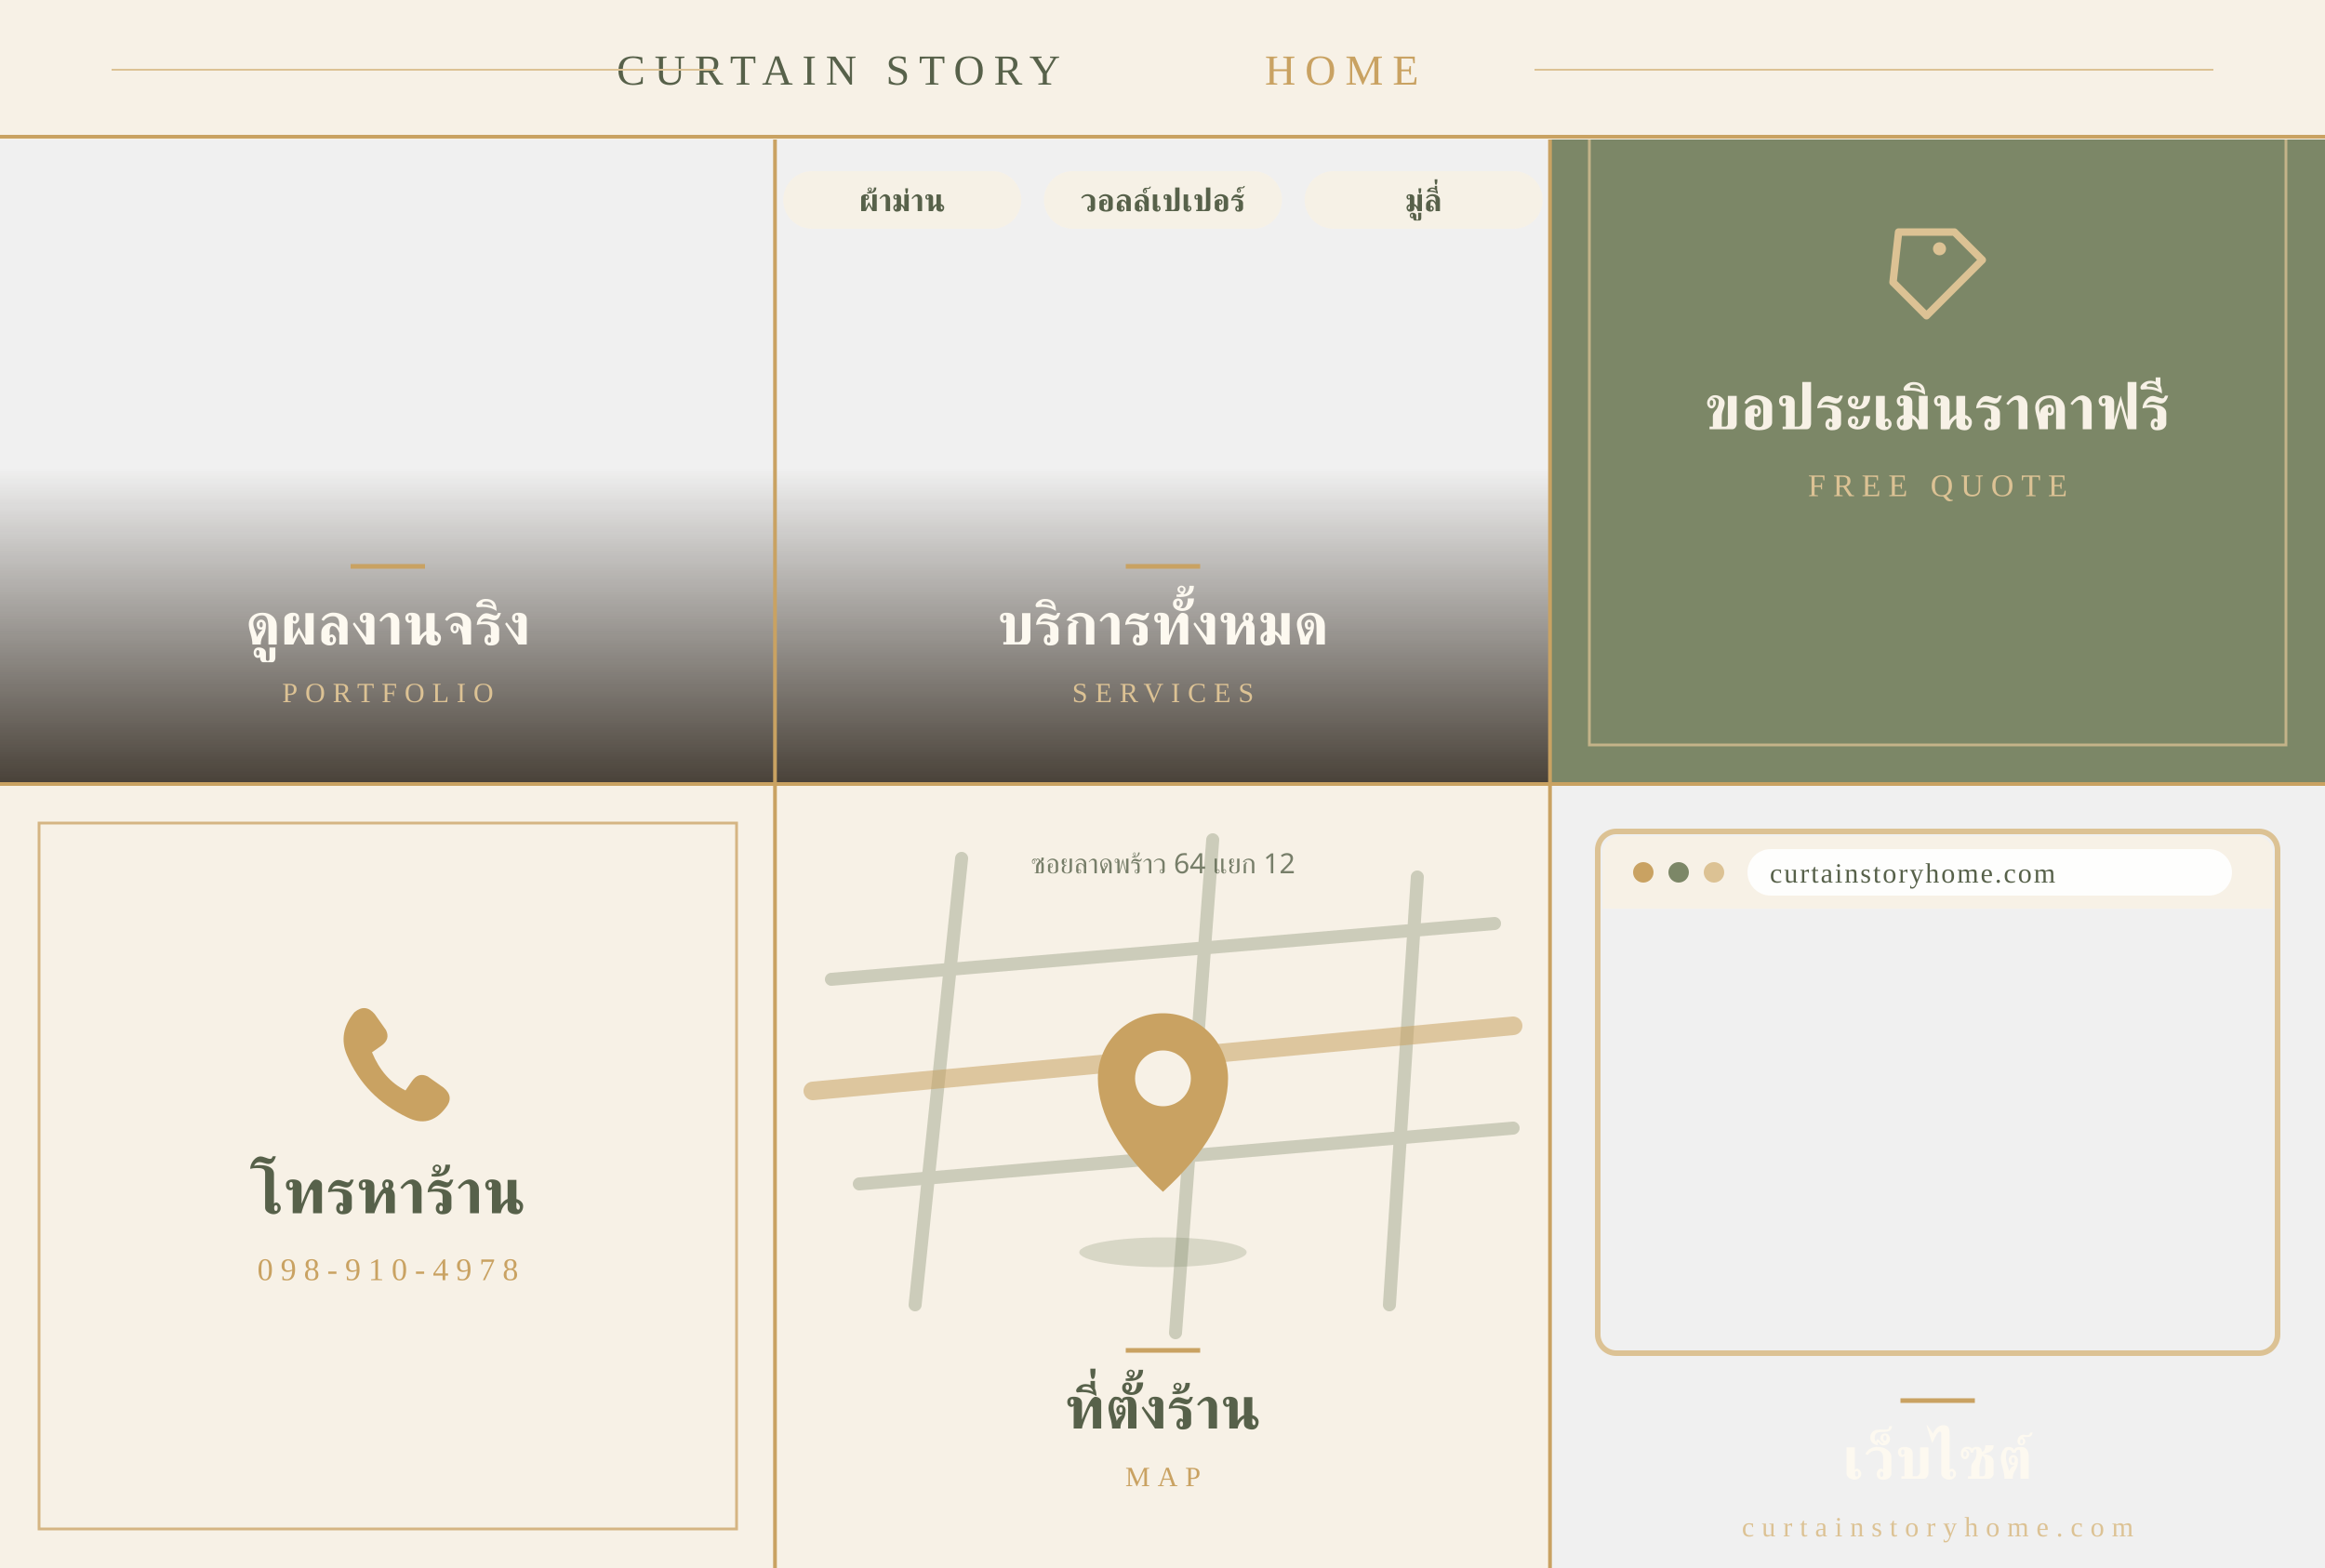
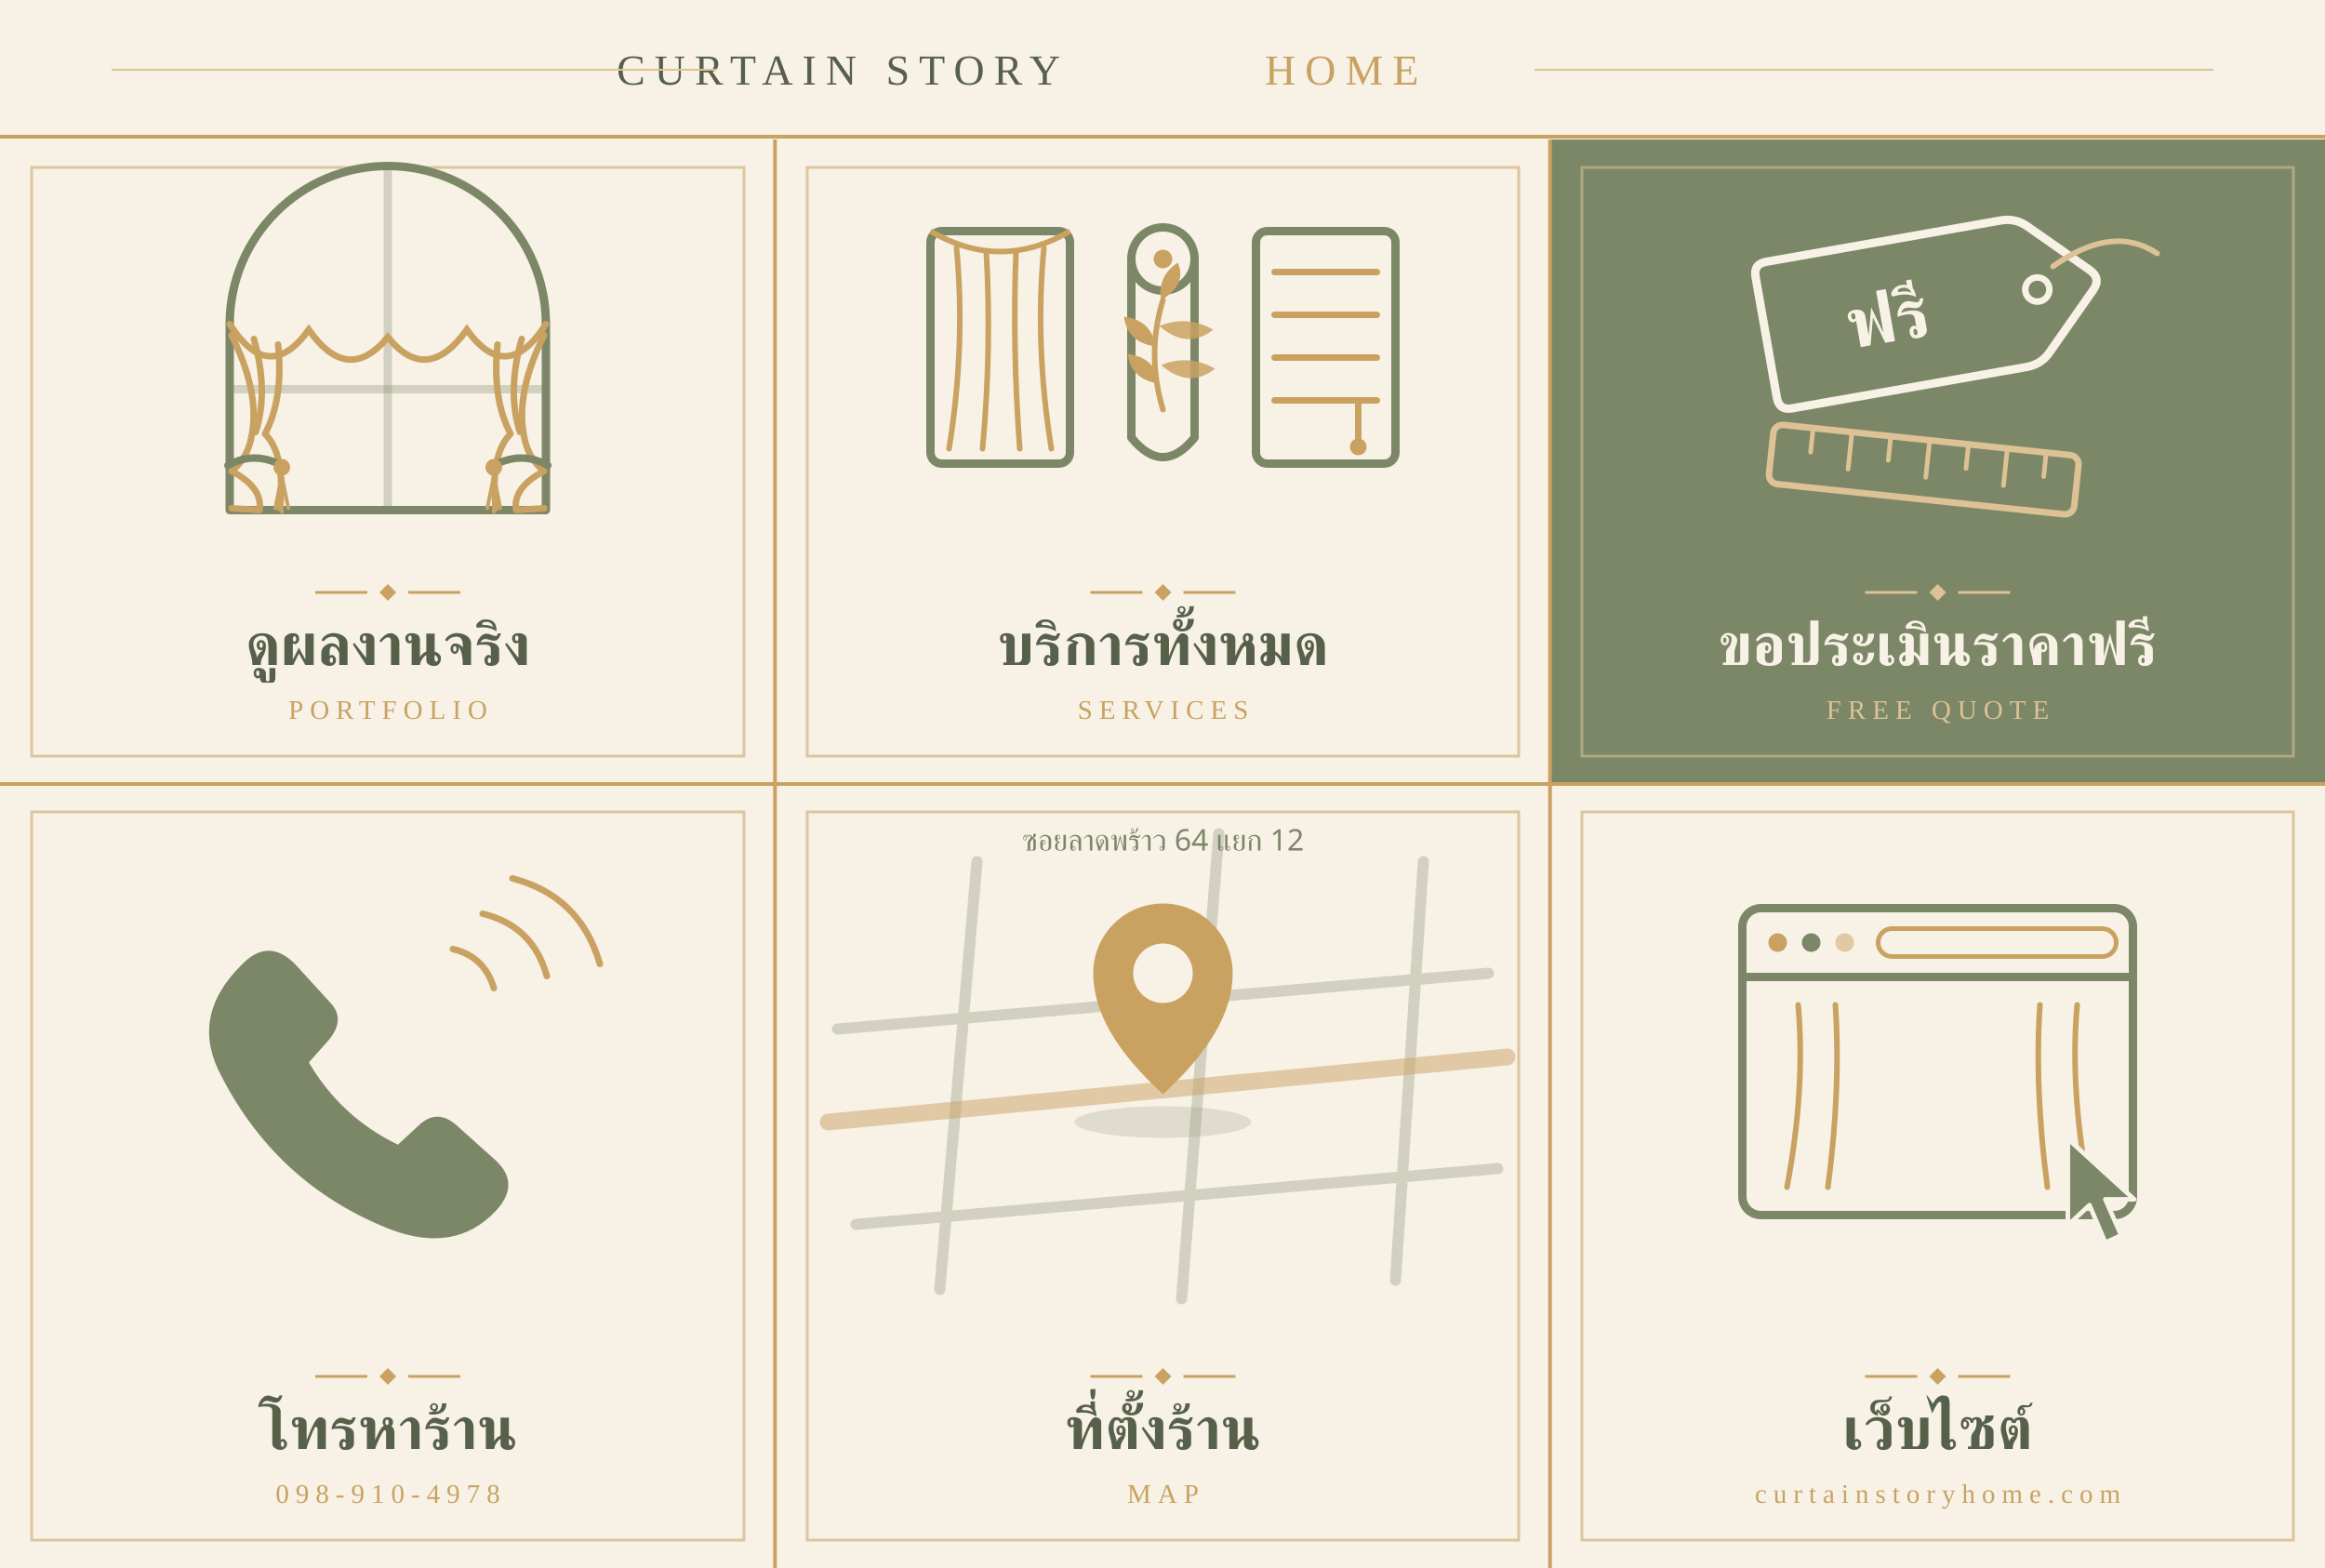
<svg xmlns="http://www.w3.org/2000/svg" width="2500" height="1686">
-   <defs>
-     <linearGradient id="fade0" x1="0" y1="0" x2="0" y2="1">
-       <stop offset="0" stop-color="#241b10" stop-opacity="0" />
-       <stop offset="1" stop-color="#241b10" stop-opacity="0.82" />
-     </linearGradient>
-     <linearGradient id="fade1" x1="0" y1="0" x2="0" y2="1">
-       <stop offset="0" stop-color="#241b10" stop-opacity="0" />
-       <stop offset="1" stop-color="#241b10" stop-opacity="0.82" />
-     </linearGradient>
-     <linearGradient id="fade2" x1="0" y1="0" x2="0" y2="1">
-       <stop offset="0" stop-color="#241b10" stop-opacity="0" />
-       <stop offset="1" stop-color="#241b10" stop-opacity="0.82" />
-     </linearGradient>
-     <linearGradient id="fade3" x1="0" y1="0" x2="0" y2="1">
-       <stop offset="0" stop-color="#241b10" stop-opacity="0" />
-       <stop offset="1" stop-color="#241b10" stop-opacity="0.82" />
-     </linearGradient>
-     <linearGradient id="fade4" x1="0" y1="0" x2="0" y2="1">
-       <stop offset="0" stop-color="#241b10" stop-opacity="0" />
-       <stop offset="1" stop-color="#241b10" stop-opacity="0.82" />
-     </linearGradient>
-     <linearGradient id="fade5" x1="0" y1="0" x2="0" y2="1">
-       <stop offset="0" stop-color="#241b10" stop-opacity="0" />
-       <stop offset="1" stop-color="#241b10" stop-opacity="0.82" />
-     </linearGradient>
-   </defs>
-   <rect x="0" y="503" width="834" height="340" fill="url(#fade0)" />
-   <line x1="377" y1="609" x2="457" y2="609" stroke="#c9a262" stroke-width="5" />
-   <text x="417" y="693" font-family="'Leelawadee UI', Tahoma, 'Segoe UI', sans-serif" font-size="64" font-weight="700" fill="#fdf9f0" text-anchor="middle">ดูผลงานจริง</text>
-   <text x="417" y="755" font-family="Georgia, 'Times New Roman', serif" font-size="30" letter-spacing="8" fill="#dcc294" text-anchor="middle">PORTFOLIO</text>
-   <rect x="842.167" y="184" width="256" height="62" rx="31" fill="#f7f1e6" opacity="0.94" />
-   <text x="970.167" y="227" font-family="'Leelawadee UI', Tahoma, 'Segoe UI', sans-serif" font-size="34" font-weight="700" fill="#57614a" text-anchor="middle">ผ้าม่าน</text>
-   <rect x="1122.5" y="184" width="256" height="62" rx="31" fill="#f7f1e6" opacity="0.94" />
-   <text x="1250.5" y="227" font-family="'Leelawadee UI', Tahoma, 'Segoe UI', sans-serif" font-size="34" font-weight="700" fill="#57614a" text-anchor="middle">วอลล์เปเปอร์</text>
-   <rect x="1402.833" y="184" width="256" height="62" rx="31" fill="#f7f1e6" opacity="0.94" />
-   <text x="1530.833" y="227" font-family="'Leelawadee UI', Tahoma, 'Segoe UI', sans-serif" font-size="34" font-weight="700" fill="#57614a" text-anchor="middle">มู่ลี่</text>
-   <rect x="834" y="503" width="833" height="340" fill="url(#fade1)" />
-   <line x1="1210.5" y1="609" x2="1290.5" y2="609" stroke="#c9a262" stroke-width="5" />
-   <text x="1250.5" y="693" font-family="'Leelawadee UI', Tahoma, 'Segoe UI', sans-serif" font-size="64" font-weight="700" fill="#fdf9f0" text-anchor="middle">บริการทั้งหมด</text>
-   <text x="1250.5" y="755" font-family="Georgia, 'Times New Roman', serif" font-size="30" letter-spacing="8" fill="#dcc294" text-anchor="middle">SERVICES</text>
+   <rect x="0" y="0" width="834" height="843" fill="#f7f1e6" />
+   <rect x="34" y="180" width="766" height="633" fill="none" stroke="#c9a262" stroke-width="3" opacity="0.55" />
+   <g fill="none" stroke="#7c8767" stroke-width="9" stroke-linejoin="round">
+     <path d="M247 548.5 L247 348.5 a170 170 0 0 1 340 0 L587 548.5 Z" />
+     <line x1="417" y1="182.5" x2="417" y2="548.5" opacity="0.3" />
+     <line x1="247" y1="418.5" x2="587" y2="418.5" opacity="0.3" />
+   </g>
+   <path d="M247 348.5 q42 66 85 6 q42 60 85 8 q42 52 85 -8 q43 60 85 -6" fill="none" stroke="#c9a262" stroke-width="7" stroke-linecap="round" />
+   <g fill="none" stroke="#c9a262" stroke-width="7" stroke-linecap="round" stroke-linejoin="round">
+     <path d="M249 360.5 q30 60 22 106 q-4 26 -22 40 q34 18 30 42 L249 546.5" />
+     <path d="M299 370.5 q6 58 -14 96 q22 22 16 80" />
+     <path d="M273 364.5 q16 56 2 100" />
+     <path d="M585 360.5 q-30 60 -22 106 q4 26 22 40 q-34 18 -30 42 L585 546.5" />
+     <path d="M535 370.5 q-6 58 14 96 q-22 22 -16 80" />
+     <path d="M561 364.5 q-16 56 -2 100" />
+   </g>
+   <path d="M245 500.5 q28 -16 58 0" fill="none" stroke="#7c8767" stroke-width="8" stroke-linecap="round" />
+   <path d="M589 500.5 q-28 -16 -58 0" fill="none" stroke="#7c8767" stroke-width="8" stroke-linecap="round" />
+   <circle cx="303" cy="502.5" r="9" fill="#c9a262" />
+   <g stroke="#c9a262" stroke-width="4" stroke-linecap="round">
+     <line x1="303" y1="511.5" x2="296" y2="546.5" />
+     <line x1="303" y1="511.5" x2="303" y2="550.5" />
+     <line x1="303" y1="511.5" x2="310" y2="546.5" />
+   </g>
+   <circle cx="531" cy="502.5" r="9" fill="#c9a262" />
+   <g stroke="#c9a262" stroke-width="4" stroke-linecap="round">
+     <line x1="531" y1="511.5" x2="524" y2="546.5" />
+     <line x1="531" y1="511.5" x2="531" y2="550.5" />
+     <line x1="531" y1="511.5" x2="538" y2="546.5" />
+   </g>
+   <line x1="339" y1="637" x2="395" y2="637" stroke="#c9a262" stroke-width="3" />
+   <line x1="439" y1="637" x2="495" y2="637" stroke="#c9a262" stroke-width="3" />
+   <path d="M417 628 L426 637 L417 646 L408 637 Z" fill="#c9a262" />
+   <text x="417" y="715" font-family="'Leelawadee UI', Tahoma, 'Segoe UI', sans-serif" font-size="64" font-weight="700" fill="#57614a" text-anchor="middle">ดูผลงานจริง</text>
+   <text x="417" y="773" font-family="Georgia, 'Times New Roman', serif" font-size="29" letter-spacing="7" fill="#c9a262" text-anchor="middle">PORTFOLIO</text>
+   <rect x="834" y="0" width="833" height="843" fill="#f7f1e6" />
+   <rect x="868" y="180" width="765" height="633" fill="none" stroke="#c9a262" stroke-width="3" opacity="0.55" />
+   <rect x="1000.5" y="248.5" width="150" height="250" rx="12" fill="none" stroke="#7c8767" stroke-width="9" />
+   <path d="M1000.5 248.5 q75 44 150 0" fill="none" stroke="#c9a262" stroke-width="6" />
+   <g fill="none" stroke="#c9a262" stroke-width="6" stroke-linecap="round">
+     <path d="M1028.5 266.5 q10 104 -8 216" />
+     <path d="M1060.5 270.5 q6 104 -4 212" />
+     <path d="M1092.5 270.5 q-4 104 4 212" />
+     <path d="M1122.5 266.5 q-10 104 8 216" />
+   </g>
+   <g fill="none" stroke="#7c8767" stroke-width="9" stroke-linejoin="round">
+     <circle cx="1250.5" cy="278.5" r="34" />
+     <path d="M1216.5 278.5 L1216.5 470.5 q34 42 68 0 L1284.5 278.5" />
+   </g>
+   <circle cx="1250.5" cy="278.5" r="10" fill="#c9a262" />
+   <path d="M1250.5 440.5 q-18 -60 0 -118" fill="none" stroke="#c9a262" stroke-width="6" stroke-linecap="round" />
+   <g fill="#c9a262">
+     <path d="M1246.5 412.5 q-30 -4 -34 -32 q30 4 34 32 Z" />
+     <path d="M1242.5 372.5 q-30 -4 -34 -32 q30 4 34 32 Z" />
+     <path d="M1248.5 392.5 q30 -12 58 4 q-28 22 -58 -4 Z" opacity="0.85" />
+     <path d="M1246.5 350.5 q30 -12 58 4 q-28 22 -58 -4 Z" opacity="0.85" />
+     <path d="M1248.5 322.5 q-4 -26 18 -40 q10 24 -18 40 Z" />
+   </g>
+   <rect x="1350.5" y="248.5" width="150" height="250" rx="12" fill="none" stroke="#7c8767" stroke-width="9" />
+   <g stroke="#c9a262" stroke-width="7" stroke-linecap="round">
+     <line x1="1370.5" y1="292.5" x2="1480.5" y2="292.5" />
+     <line x1="1370.5" y1="338.5" x2="1480.5" y2="338.5" />
+     <line x1="1370.5" y1="384.5" x2="1480.5" y2="384.5" />
+     <line x1="1370.5" y1="430.5" x2="1480.5" y2="430.5" />
+     <line x1="1460.5" y1="430.5" x2="1460.5" y2="470.5" />
+   </g>
+   <circle cx="1460.5" cy="480.5" r="9" fill="#c9a262" />
+   <line x1="1172.5" y1="637" x2="1228.5" y2="637" stroke="#c9a262" stroke-width="3" />
+   <line x1="1272.5" y1="637" x2="1328.5" y2="637" stroke="#c9a262" stroke-width="3" />
+   <path d="M1250.5 628 L1259.5 637 L1250.5 646 L1241.5 637 Z" fill="#c9a262" />
+   <text x="1250.5" y="715" font-family="'Leelawadee UI', Tahoma, 'Segoe UI', sans-serif" font-size="64" font-weight="700" fill="#57614a" text-anchor="middle">บริการทั้งหมด</text>
+   <text x="1250.5" y="773" font-family="Georgia, 'Times New Roman', serif" font-size="29" letter-spacing="7" fill="#c9a262" text-anchor="middle">SERVICES</text>
  <rect x="1667" y="0" width="833" height="843" fill="#7c8767" />
-   <rect x="1709" y="42" width="749" height="759" fill="none" stroke="#dcc294" stroke-width="3" opacity="0.75" />
-   <path d="M2041.5 249.5 L2101.5 249.5 L2131.5 279.5 L2071.5 339.5 L2035.5 303.5 Z" fill="none" stroke="#dcc294" stroke-width="8" stroke-linejoin="round" />
-   <circle cx="2085.5" cy="267.5" r="7" fill="#dcc294" />
-   <text x="2083.5" y="461.5" font-family="'Leelawadee UI', Tahoma, 'Segoe UI', sans-serif" font-size="68" font-weight="700" fill="#f7f1e6" text-anchor="middle">ขอประเมินราคาฟรี</text>
-   <text x="2083.5" y="533.5" font-family="Georgia, 'Times New Roman', serif" font-size="34" letter-spacing="8" fill="#dcc294" text-anchor="middle">FREE QUOTE</text>
+   <rect x="1701" y="180" width="765" height="633" fill="none" stroke="#dcc294" stroke-width="3" opacity="0.55" />
+   <g transform="rotate(-10 2083.5 348.5)">
+     <path d="M1913.5 250.5 L2169.5 250.5 q16 0 27 11 l58 58 q11 11 0 22 l-58 58 q-11 11 -27 11 L1913.5 410.5 q-14 0 -14 -14 L1899.5 264.5 q0 -14 14 -14 Z" fill="none" stroke="#f7f1e6" stroke-width="9" stroke-linejoin="round" />
+     <circle cx="2195.5" cy="330.5" r="13" fill="none" stroke="#f7f1e6" stroke-width="7" />
+     <text x="2031.5" y="358.5" font-family="'Leelawadee UI', Tahoma, 'Segoe UI', sans-serif" font-size="76" font-weight="700" fill="#f7f1e6" text-anchor="middle">ฟรี</text>
+   </g>
+   <path d="M2207.5 286.5 q64 -46 112 -14" fill="none" stroke="#dcc294" stroke-width="6" stroke-linecap="round" />
+   <g transform="rotate(6 2083.5 506.5)">
+     <rect x="1903.5" y="474.5" width="330" height="64" rx="10" fill="none" stroke="#dcc294" stroke-width="7" />
+     <g stroke="#dcc294" stroke-width="5" stroke-linecap="round">
+       <line x1="1945.5" y1="474.5" x2="1945.5" y2="500.5" />
+       <line x1="1987.5" y1="474.5" x2="1987.5" y2="514.5" />
+       <line x1="2029.5" y1="474.5" x2="2029.5" y2="500.5" />
+       <line x1="2071.5" y1="474.5" x2="2071.5" y2="514.5" />
+       <line x1="2113.5" y1="474.5" x2="2113.5" y2="500.5" />
+       <line x1="2155.5" y1="474.5" x2="2155.5" y2="514.5" />
+       <line x1="2197.5" y1="474.5" x2="2197.5" y2="500.5" />
+     </g>
+   </g>
+   <line x1="2005.5" y1="637" x2="2061.5" y2="637" stroke="#dcc294" stroke-width="3" />
+   <line x1="2105.5" y1="637" x2="2161.5" y2="637" stroke="#dcc294" stroke-width="3" />
+   <path d="M2083.5 628 L2092.5 637 L2083.5 646 L2074.5 637 Z" fill="#dcc294" />
+   <text x="2083.5" y="715" font-family="'Leelawadee UI', Tahoma, 'Segoe UI', sans-serif" font-size="64" font-weight="700" fill="#f7f1e6" text-anchor="middle">ขอประเมินราคาฟรี</text>
+   <text x="2083.5" y="773" font-family="Georgia, 'Times New Roman', serif" font-size="29" letter-spacing="7" fill="#dcc294" text-anchor="middle">FREE QUOTE</text>
  <rect x="0" y="843" width="834" height="843" fill="#f7f1e6" />
-   <rect x="42" y="885" width="750" height="759" fill="none" stroke="#c9a262" stroke-width="3" opacity="0.75" />
-   <path d="M381 1088.5 q12 -10 22 2 l12 17 q5 10 -5 17 l-10 7 q12 29 36 41 l7 -10 q7 -10 17 -5 l17 12 q12 10 2 22 q-17 22 -41 10 q-46 -22 -65 -67 q-10 -24 8 -46 Z" fill="#c9a262" />
-   <text x="417" y="1304.5" font-family="'Leelawadee UI', Tahoma, 'Segoe UI', sans-serif" font-size="68" font-weight="700" fill="#57614a" text-anchor="middle">โทรหาร้าน</text>
-   <text x="417" y="1376.5" font-family="Georgia, 'Times New Roman', serif" font-size="34" letter-spacing="8" fill="#c9a262" text-anchor="middle">098-910-4978</text>
+   <rect x="34" y="873" width="766" height="783" fill="none" stroke="#c9a262" stroke-width="3" opacity="0.55" />
+   <g transform="rotate(-6 417 1146.5)">
+     <path d="M271 1022.5 q32 -28 58 4 l34 46 q15 20 -8 41 l-22 20 q28 62 86 98 l24 -18 q22 -17 41 4 l38 42 q24 28 -6 54 q-48 41 -114 8 q-120 -62 -167 -191 q-21 -62 36 -108 Z" fill="#7c8767" />
+   </g>
+   <g fill="none" stroke="#c9a262" stroke-width="7" stroke-linecap="round">
+     <path d="M487 1020.5 q34 8 44 42" />
+     <path d="M519 982.5 q54 13 69 67" />
+     <path d="M551 944.5 q73 19 94 92" />
+   </g>
+   <line x1="339" y1="1480" x2="395" y2="1480" stroke="#c9a262" stroke-width="3" />
+   <line x1="439" y1="1480" x2="495" y2="1480" stroke="#c9a262" stroke-width="3" />
+   <path d="M417 1471 L426 1480 L417 1489 L408 1480 Z" fill="#c9a262" />
+   <text x="417" y="1558" font-family="'Leelawadee UI', Tahoma, 'Segoe UI', sans-serif" font-size="64" font-weight="700" fill="#57614a" text-anchor="middle">โทรหาร้าน</text>
+   <text x="417" y="1616" font-family="Georgia, 'Times New Roman', serif" font-size="29" letter-spacing="7" fill="#c9a262" text-anchor="middle">098-910-4978</text>
  <rect x="834" y="843" width="833" height="843" fill="#f7f1e6" />
-   <g stroke="#7c8767" stroke-width="14" opacity="0.35" stroke-linecap="round">
-     <line x1="894" y1="1053" x2="1607" y2="993" />
-     <line x1="924" y1="1273" x2="1627" y2="1213" />
-     <line x1="1034" y1="923" x2="984" y2="1403" />
-     <line x1="1304" y1="903" x2="1264" y2="1433" />
-     <line x1="1524" y1="943" x2="1494" y2="1403" />
+   <rect x="868" y="873" width="765" height="783" fill="none" stroke="#c9a262" stroke-width="3" opacity="0.55" />
+   <g stroke="#7c8767" stroke-width="12" opacity="0.3" stroke-linecap="round">
+     <line x1="900.5" y1="1106.5" x2="1600.5" y2="1046.5" />
+     <line x1="920.5" y1="1316.5" x2="1610.5" y2="1256.5" />
+     <line x1="1050.5" y1="926.5" x2="1010.5" y2="1386.5" />
+     <line x1="1310.5" y1="896.5" x2="1270.5" y2="1396.5" />
+     <line x1="1530.5" y1="926.5" x2="1500.5" y2="1376.5" />
  </g>
-   <g stroke="#c9a262" stroke-width="20" opacity="0.55" stroke-linecap="round">
-     <line x1="874" y1="1173" x2="1627" y2="1103" />
+   <line x1="890.5" y1="1206.5" x2="1620.5" y2="1136.5" stroke="#c9a262" stroke-width="18" opacity="0.5" stroke-linecap="round" />
+   <path d="M1250.5 971.5 a75 75 0 0 1 75 75 q0 62 -75 130 q-75 -68 -75 -130 a75 75 0 0 1 75 -75 Z" fill="#c9a262" />
+   <circle cx="1250.5" cy="1046.5" r="32" fill="#f7f1e6" />
+   <ellipse cx="1250.5" cy="1206.5" rx="95" ry="17" fill="#7c8767" opacity="0.2" />
+   <text x="1250.5" y="914.5" font-family="'Leelawadee UI', Tahoma, 'Segoe UI', sans-serif" font-size="32" fill="#7c8767" text-anchor="middle">ซอยลาดพร้าว 64 แยก 12</text>
+   <line x1="1172.5" y1="1480" x2="1228.5" y2="1480" stroke="#c9a262" stroke-width="3" />
+   <line x1="1272.5" y1="1480" x2="1328.5" y2="1480" stroke="#c9a262" stroke-width="3" />
+   <path d="M1250.5 1471 L1259.5 1480 L1250.5 1489 L1241.5 1480 Z" fill="#c9a262" />
+   <text x="1250.5" y="1558" font-family="'Leelawadee UI', Tahoma, 'Segoe UI', sans-serif" font-size="64" font-weight="700" fill="#57614a" text-anchor="middle">ที่ตั้งร้าน</text>
+   <text x="1250.5" y="1616" font-family="Georgia, 'Times New Roman', serif" font-size="29" letter-spacing="7" fill="#c9a262" text-anchor="middle">MAP</text>
+   <rect x="1667" y="843" width="833" height="843" fill="#f7f1e6" />
+   <rect x="1701" y="873" width="765" height="783" fill="none" stroke="#c9a262" stroke-width="3" opacity="0.55" />
+   <g fill="none" stroke="#7c8767" stroke-width="9">
+     <rect x="1873.5" y="976.5" width="420" height="330" rx="20" />
+     <line x1="1873.5" y1="1050.5" x2="2293.5" y2="1050.5" />
  </g>
-   <path d="M1250.5 1089.5 a70 70 0 0 1 70 70 q0 58 -70 122 q-70 -64 -70 -122 a70 70 0 0 1 70 -70 Z" fill="#c9a262" />
-   <circle cx="1250.5" cy="1159.5" r="30" fill="#f7f1e6" />
-   <ellipse cx="1250.5" cy="1346.5" rx="90" ry="16" fill="#7c8767" opacity="0.25" />
-   <text x="1250.5" y="939" font-family="'Leelawadee UI', Tahoma, 'Segoe UI', sans-serif" font-size="30" fill="#57614a" opacity="0.8" text-anchor="middle">ซอยลาดพร้าว 64 แยก 12</text>
-   <line x1="1210.5" y1="1452" x2="1290.5" y2="1452" stroke="#c9a262" stroke-width="5" />
-   <text x="1250.5" y="1536" font-family="'Leelawadee UI', Tahoma, 'Segoe UI', sans-serif" font-size="64" font-weight="700" fill="#57614a" text-anchor="middle">ที่ตั้งร้าน</text>
-   <text x="1250.5" y="1598" font-family="Georgia, 'Times New Roman', serif" font-size="30" letter-spacing="8" fill="#c9a262" text-anchor="middle">MAP</text>
-   <rect x="1718" y="894" width="731" height="561" rx="20" fill="none" stroke="#dcc294" stroke-width="6" />
-   <rect x="1723" y="899" width="721" height="78" rx="18" fill="#f7f1e6" />
-   <rect x="1723" y="959" width="721" height="18" fill="#f7f1e6" />
-   <circle cx="1767" cy="938" r="11" fill="#c9a262" />
-   <circle cx="1805" cy="938" r="11" fill="#7c8767" />
-   <circle cx="1843" cy="938" r="11" fill="#dcc294" />
-   <rect x="1879" y="913" width="521" height="50" rx="25" fill="#fff" opacity="0.9" />
-   <text x="1903" y="949" font-family="Georgia, 'Times New Roman', serif" font-size="30" letter-spacing="2" fill="#57614a">curtainstoryhome.com</text>
-   <line x1="2043.5" y1="1506" x2="2123.5" y2="1506" stroke="#c9a262" stroke-width="5" />
-   <text x="2083.5" y="1590" font-family="'Leelawadee UI', Tahoma, 'Segoe UI', sans-serif" font-size="64" font-weight="700" fill="#fdf9f0" text-anchor="middle">เว็บไซต์</text>
-   <text x="2083.5" y="1652" font-family="Georgia, 'Times New Roman', serif" font-size="30" letter-spacing="8" fill="#dcc294" text-anchor="middle">curtainstoryhome.com</text>
+   <circle cx="1911.5" cy="1013.5" r="10" fill="#c9a262" />
+   <circle cx="1947.5" cy="1013.5" r="10" fill="#7c8767" />
+   <circle cx="1983.5" cy="1013.5" r="10" fill="#c9a262" opacity="0.5" />
+   <rect x="2019.5" y="998.5" width="256" height="30" rx="15" fill="none" stroke="#c9a262" stroke-width="5" />
+   <g fill="none" stroke="#c9a262" stroke-width="6" stroke-linecap="round">
+     <path d="M1933.5 1080.5 q8 90 -12 196" />
+     <path d="M1973.5 1080.5 q6 90 -8 196" />
+     <path d="M2233.5 1080.5 q-8 90 12 196" />
+     <path d="M2193.5 1080.5 q-6 90 8 196" />
+   </g>
+   <g transform="translate(2223.5 1224.5) scale(3.1)">
+     <path d="M0 0 L0 30 L7.5 23 L13 36 L18.5 33.5 L13 21 L23 21 Z" fill="#7c8767" stroke="#f7f1e6" stroke-width="1.6" stroke-linejoin="round" />
+   </g>
+   <line x1="2005.5" y1="1480" x2="2061.5" y2="1480" stroke="#c9a262" stroke-width="3" />
+   <line x1="2105.5" y1="1480" x2="2161.5" y2="1480" stroke="#c9a262" stroke-width="3" />
+   <path d="M2083.5 1471 L2092.5 1480 L2083.5 1489 L2074.5 1480 Z" fill="#c9a262" />
+   <text x="2083.5" y="1558" font-family="'Leelawadee UI', Tahoma, 'Segoe UI', sans-serif" font-size="64" font-weight="700" fill="#57614a" text-anchor="middle">เว็บไซต์</text>
+   <text x="2083.5" y="1616" font-family="Georgia, 'Times New Roman', serif" font-size="29" letter-spacing="7" fill="#c9a262" text-anchor="middle">curtainstoryhome.com</text>
  <rect x="0" y="0" width="2500" height="150" fill="#f7f1e6" />
  <line x1="0" y1="147" x2="2500" y2="147" stroke="#c9a262" stroke-width="4" />
  <text x="1140" y="91" font-family="Georgia, 'Times New Roman', serif" font-size="46" letter-spacing="10" fill="#57614a" text-anchor="end">CURTAIN STORY</text>
  <text x="1360" y="91" font-family="Georgia, 'Times New Roman', serif" font-size="46" letter-spacing="10" fill="#c9a262" text-anchor="start">HOME</text>
  <line x1="120" y1="75" x2="770" y2="75" stroke="#dcc294" stroke-width="2" />
  <line x1="1650" y1="75" x2="2380" y2="75" stroke="#dcc294" stroke-width="2" />
  <line x1="833.333" y1="150" x2="833.333" y2="1686" stroke="#c9a262" stroke-width="4" />
  <line x1="1666.667" y1="150" x2="1666.667" y2="1686" stroke="#c9a262" stroke-width="4" />
  <line x1="0" y1="843" x2="2500" y2="843" stroke="#c9a262" stroke-width="4" />
</svg>
